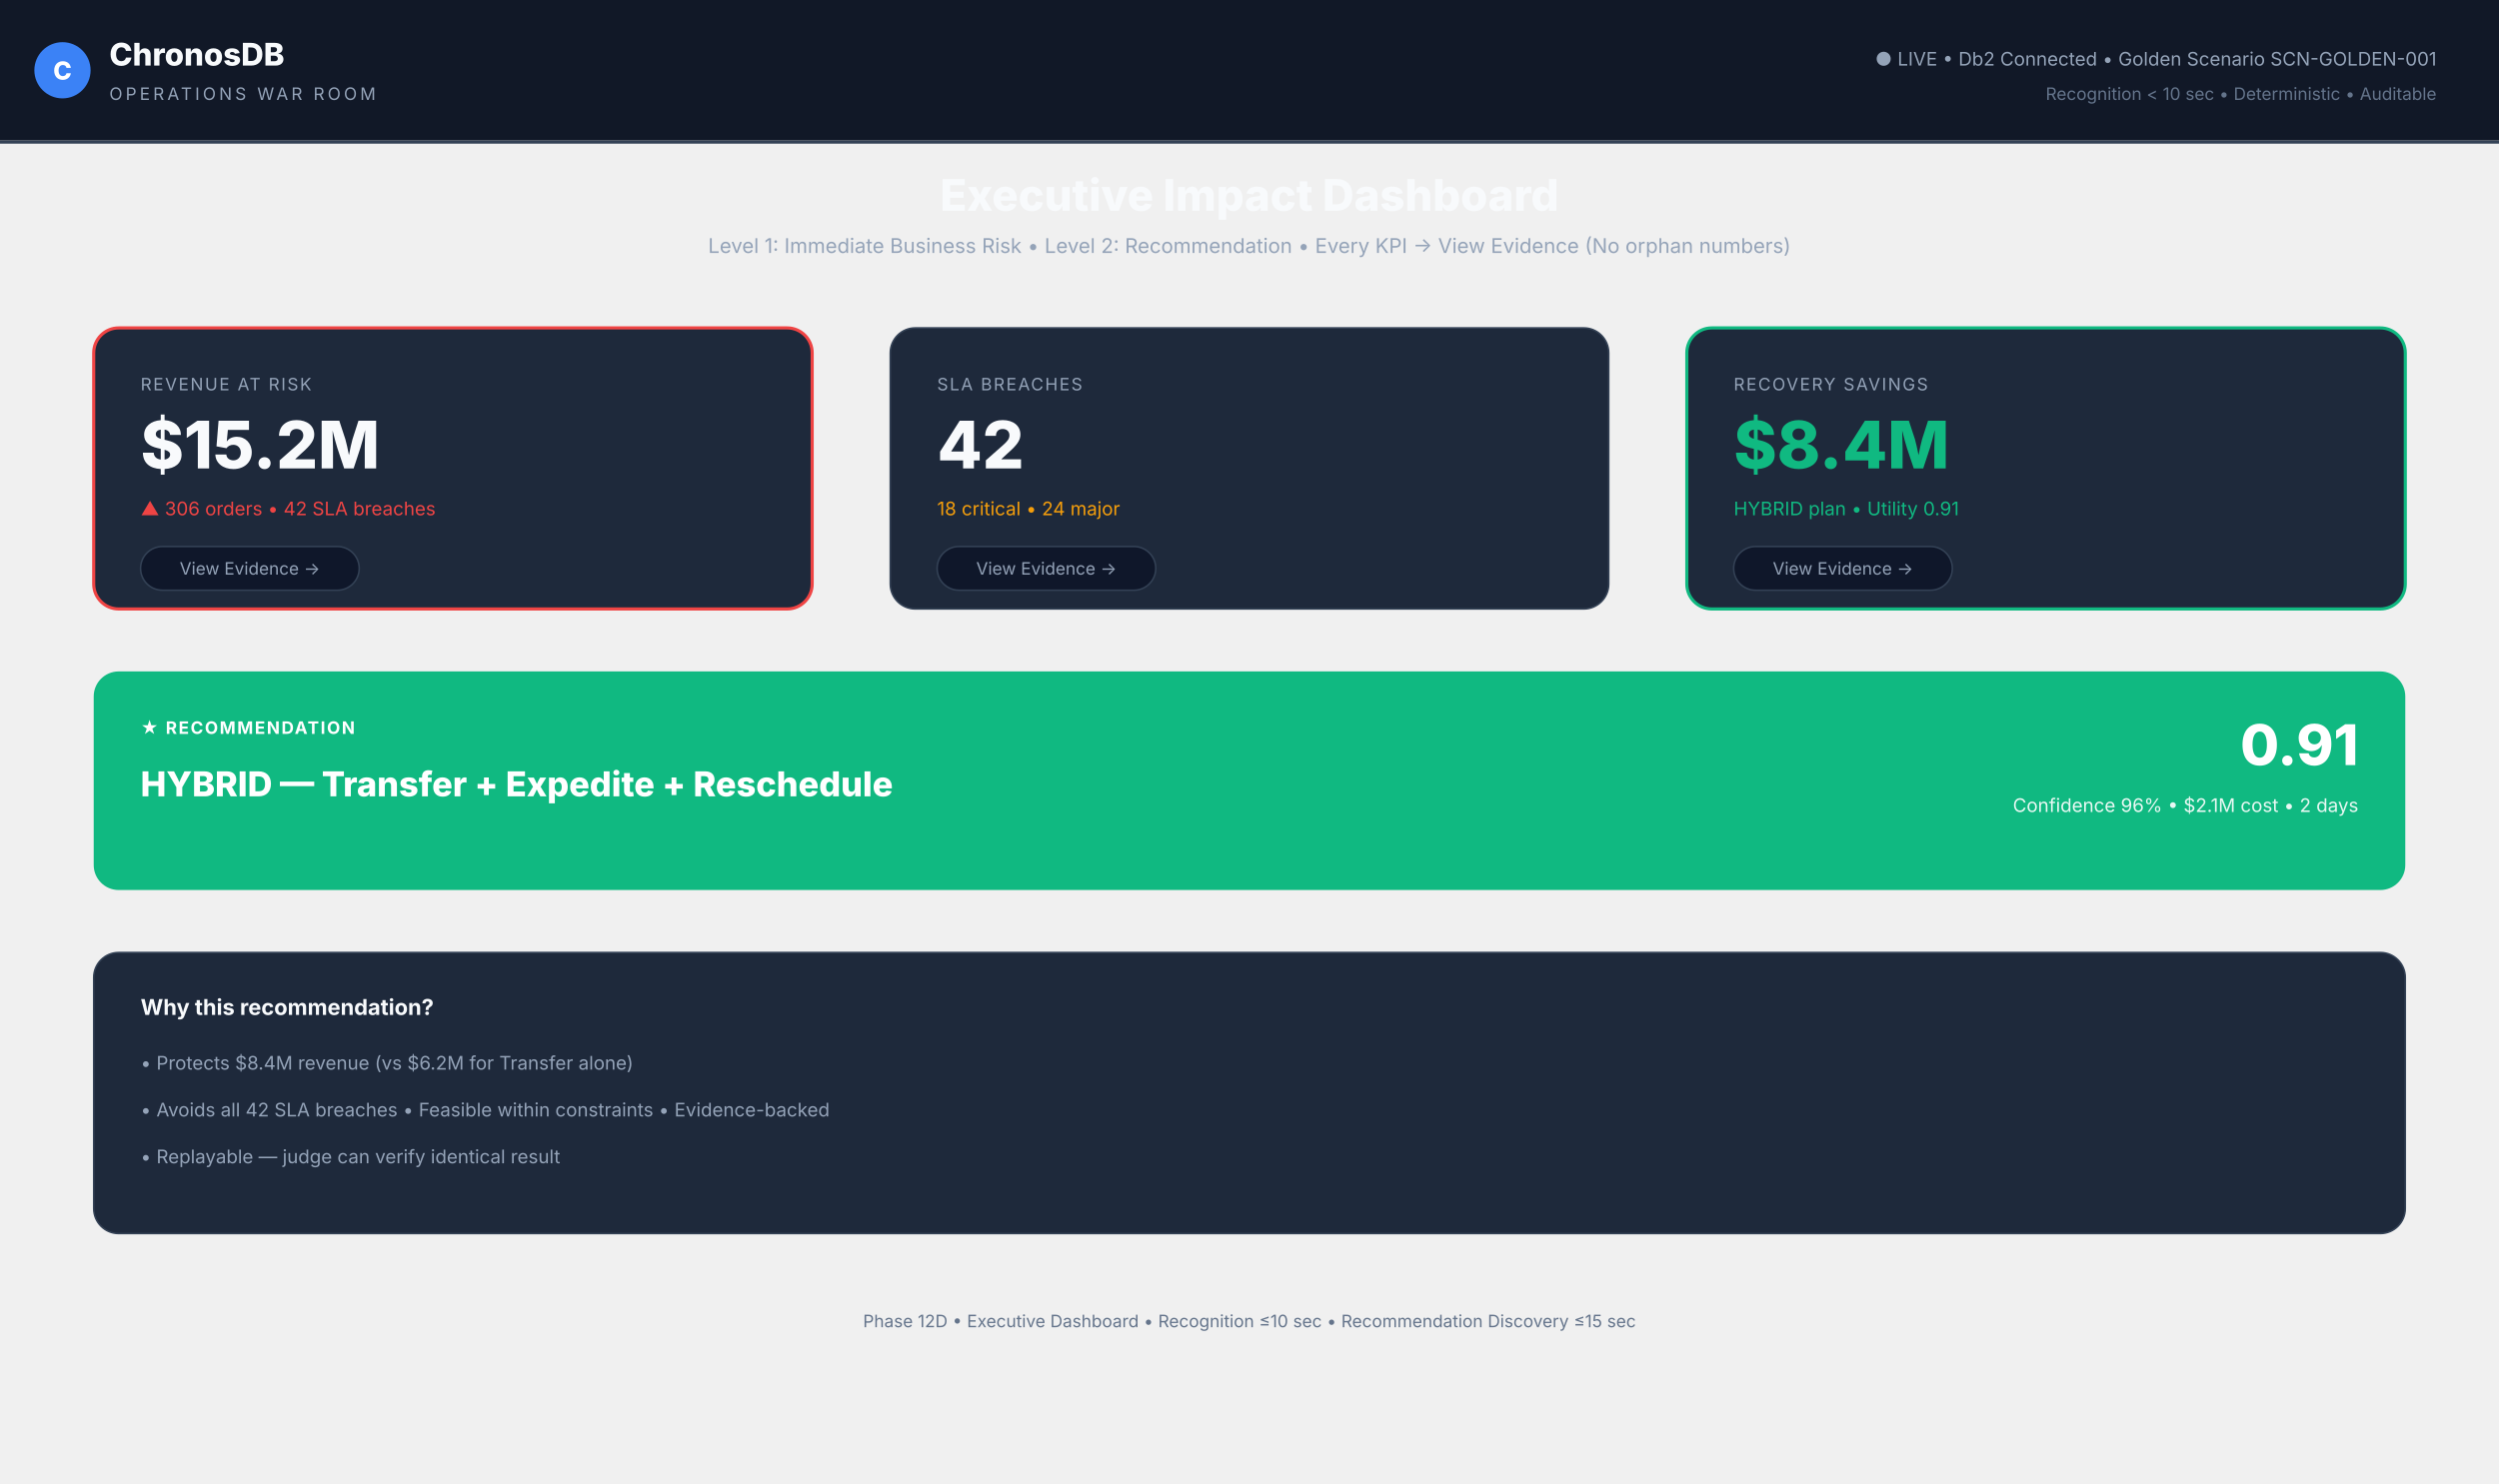
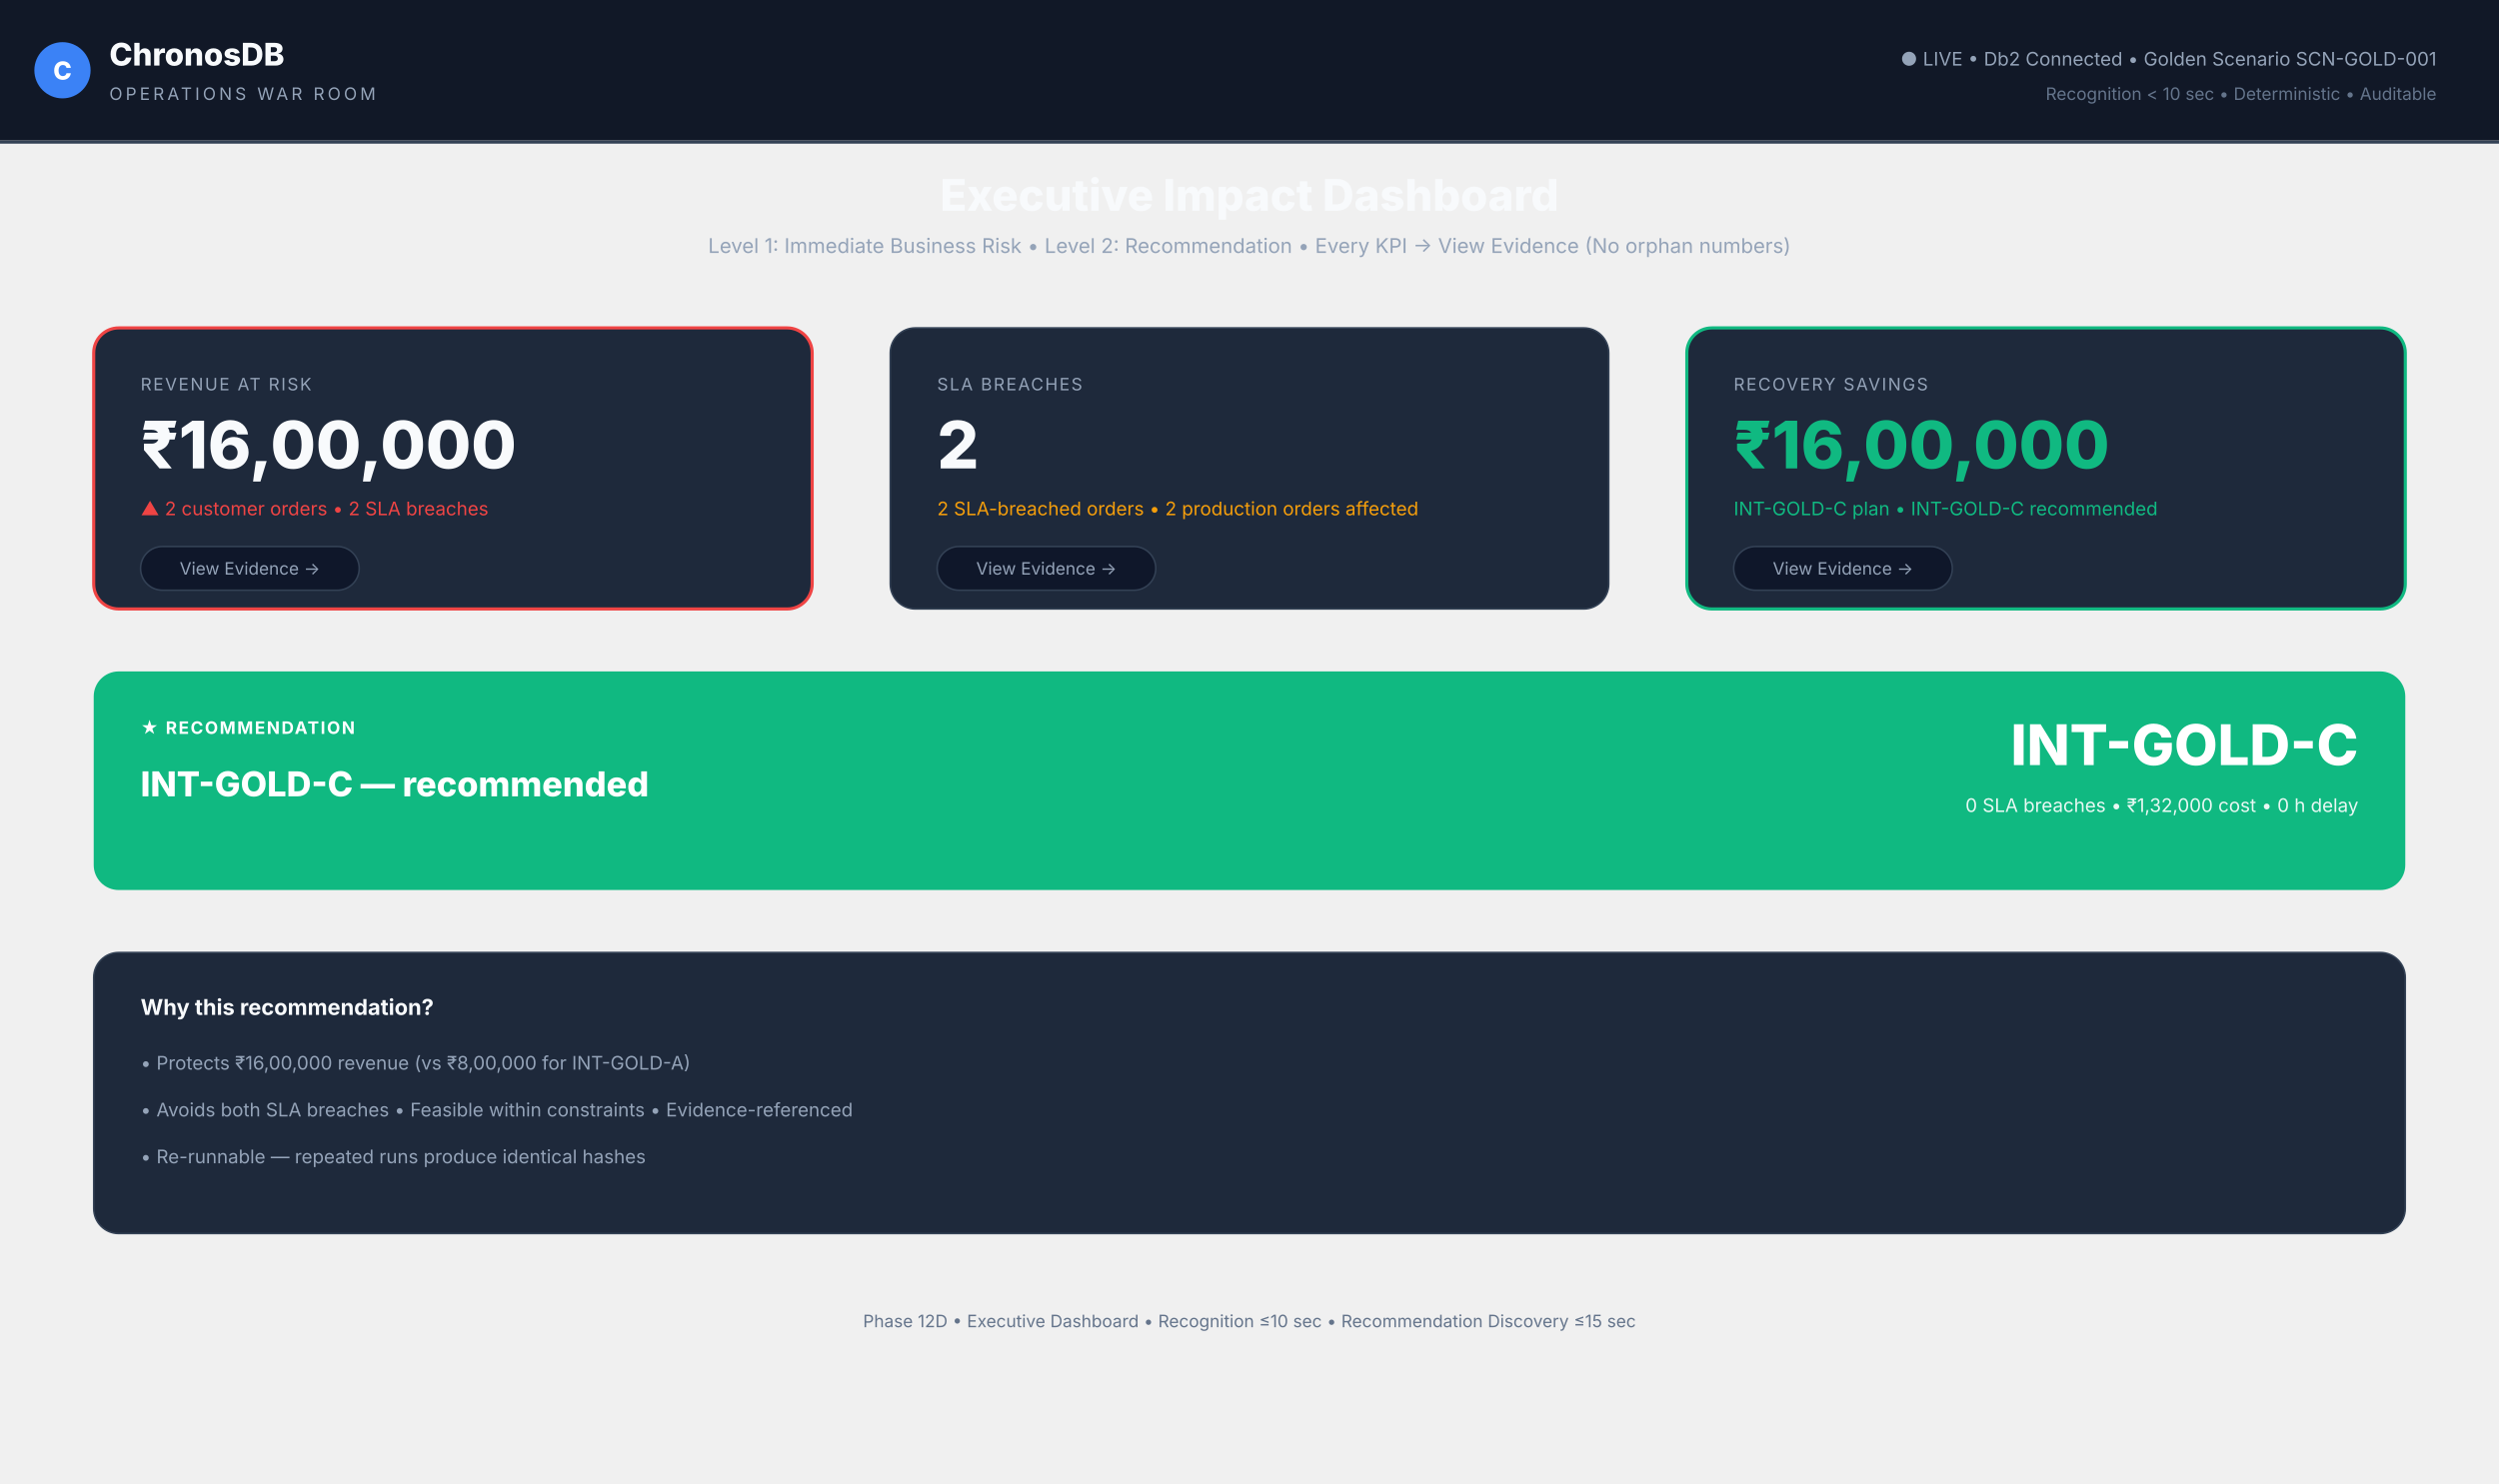
<svg xmlns="http://www.w3.org/2000/svg" width="1600" height="950" viewBox="0 0 1600 950" style="font-family:Inter,system-ui,sans-serif;background:#0B1220">
  <rect x="0" y="0" width="1600" height="90" fill="#111827" />
  <rect x="0" y="90" width="1600" height="2" fill="#334155" />
  <circle cx="40" cy="45" r="18" fill="#3B82F6" />
  <text x="40" y="51" font-size="16" font-weight="800" fill="white" text-anchor="middle">C</text>
  <text x="70" y="42" font-size="20" font-weight="800" fill="#F8FAFC">ChronosDB</text>
  <text x="70" y="64" font-size="11" fill="#94A3B8" letter-spacing="2">OPERATIONS WAR ROOM</text>
-   <text x="1560" y="42" font-size="12" fill="#94A3B8" text-anchor="end">● LIVE  •  Db2 Connected  •  Golden Scenario SCN-GOLDEN-001</text>
+   <text x="1560" y="42" font-size="12" fill="#94A3B8" text-anchor="end">● LIVE  •  Db2 Connected  •  Golden Scenario SCN-GOLD-001</text>
  <text x="1560" y="64" font-size="11" fill="#64748B" text-anchor="end">Recognition &lt; 10 sec  •  Deterministic  •  Auditable</text>
  <text x="800" y="135" font-size="28" font-weight="800" fill="#F8FAFC" text-anchor="middle">Executive Impact Dashboard</text>
  <text x="800" y="162" font-size="13" fill="#94A3B8" text-anchor="middle">Level 1: Immediate Business Risk  •  Level 2: Recommendation  •  Every KPI → View Evidence (No orphan numbers)</text>
  <rect x="60" y="210" width="460" height="180" rx="16" fill="#1E293B" stroke="#EF4444" stroke-width="2" />
  <text x="90" y="250" font-size="11" fill="#94A3B8" letter-spacing="1">REVENUE AT RISK</text>
-   <text x="90" y="300" font-size="42" font-weight="800" fill="#F8FAFC">$15.2M</text>
-   <text x="90" y="330" font-size="12" fill="#EF4444">▲ 306 orders  •  42 SLA breaches</text>
+   <text x="90" y="300" font-size="42" font-weight="800" fill="#F8FAFC">₹16,00,000</text>
+   <text x="90" y="330" font-size="12" fill="#EF4444">▲ 2 customer orders  •  2 SLA breaches</text>
  <rect x="90" y="350" width="140" height="28" rx="14" fill="#0F172A" stroke="#334155" />
  <text x="160" y="368" font-size="11" fill="#94A3B8" text-anchor="middle">View Evidence →</text>
  <rect x="570" y="210" width="460" height="180" rx="16" fill="#1E293B" stroke="#334155" />
  <text x="600" y="250" font-size="11" fill="#94A3B8" letter-spacing="1">SLA BREACHES</text>
-   <text x="600" y="300" font-size="42" font-weight="800" fill="#F8FAFC">42</text>
-   <text x="600" y="330" font-size="12" fill="#F59E0B">18 critical  •  24 major</text>
+   <text x="600" y="300" font-size="42" font-weight="800" fill="#F8FAFC">2</text>
+   <text x="600" y="330" font-size="12" fill="#F59E0B">2 SLA-breached orders  •  2 production orders affected</text>
  <rect x="600" y="350" width="140" height="28" rx="14" fill="#0F172A" stroke="#334155" />
  <text x="670" y="368" font-size="11" fill="#94A3B8" text-anchor="middle">View Evidence →</text>
  <rect x="1080" y="210" width="460" height="180" rx="16" fill="#1E293B" stroke="#10B981" stroke-width="2" />
  <text x="1110" y="250" font-size="11" fill="#94A3B8" letter-spacing="1">RECOVERY SAVINGS</text>
-   <text x="1110" y="300" font-size="42" font-weight="800" fill="#10B981">$8.4M</text>
-   <text x="1110" y="330" font-size="12" fill="#10B981">HYBRID plan  •  Utility 0.91</text>
+   <text x="1110" y="300" font-size="42" font-weight="800" fill="#10B981">₹16,00,000</text>
+   <text x="1110" y="330" font-size="12" fill="#10B981">INT-GOLD-C plan  •  INT-GOLD-C recommended</text>
  <rect x="1110" y="350" width="140" height="28" rx="14" fill="#0F172A" stroke="#334155" />
  <text x="1180" y="368" font-size="11" fill="#94A3B8" text-anchor="middle">View Evidence →</text>
  <rect x="60" y="430" width="1480" height="140" rx="16" fill="#10B981" />
  <text x="90" y="470" font-size="11" font-weight="700" fill="white" letter-spacing="1">★ RECOMMENDATION</text>
-   <text x="90" y="510" font-size="22" font-weight="800" fill="white">HYBRID — Transfer + Expedite + Reschedule</text>
-   <text x="1510" y="490" font-size="36" font-weight="800" fill="white" text-anchor="end">0.91</text>
-   <text x="1510" y="520" font-size="12" fill="white" text-anchor="end" opacity="0.9">Confidence 96%  •  $2.1M cost  •  2 days</text>
+   <text x="90" y="510" font-size="22" font-weight="800" fill="white">INT-GOLD-C — recommended</text>
+   <text x="1510" y="490" font-size="36" font-weight="800" fill="white" text-anchor="end">INT-GOLD-C</text>
+   <text x="1510" y="520" font-size="12" fill="white" text-anchor="end" opacity="0.9">0 SLA breaches  •  ₹1,32,000 cost  •  0 h delay</text>
  <rect x="60" y="610" width="1480" height="180" rx="16" fill="#1E293B" stroke="#334155" />
  <text x="90" y="650" font-size="14" font-weight="700" fill="#F8FAFC">Why this recommendation?</text>
-   <text x="90" y="685" font-size="12" fill="#94A3B8">• Protects $8.4M revenue (vs $6.2M for Transfer alone)</text>
-   <text x="90" y="715" font-size="12" fill="#94A3B8">• Avoids all 42 SLA breaches  •  Feasible within constraints  •  Evidence-backed</text>
-   <text x="90" y="745" font-size="12" fill="#94A3B8">• Replayable — judge can verify identical result</text>
+   <text x="90" y="685" font-size="12" fill="#94A3B8">• Protects ₹16,00,000 revenue (vs ₹8,00,000 for INT-GOLD-A)</text>
+   <text x="90" y="715" font-size="12" fill="#94A3B8">• Avoids both SLA breaches  •  Feasible within constraints  •  Evidence-referenced</text>
+   <text x="90" y="745" font-size="12" fill="#94A3B8">• Re-runnable — repeated runs produce identical hashes</text>
  <text x="800" y="850" font-size="11" fill="#64748B" text-anchor="middle">Phase 12D  •  Executive Dashboard  •  Recognition ≤10 sec  •  Recommendation Discovery ≤15 sec</text>
</svg>
